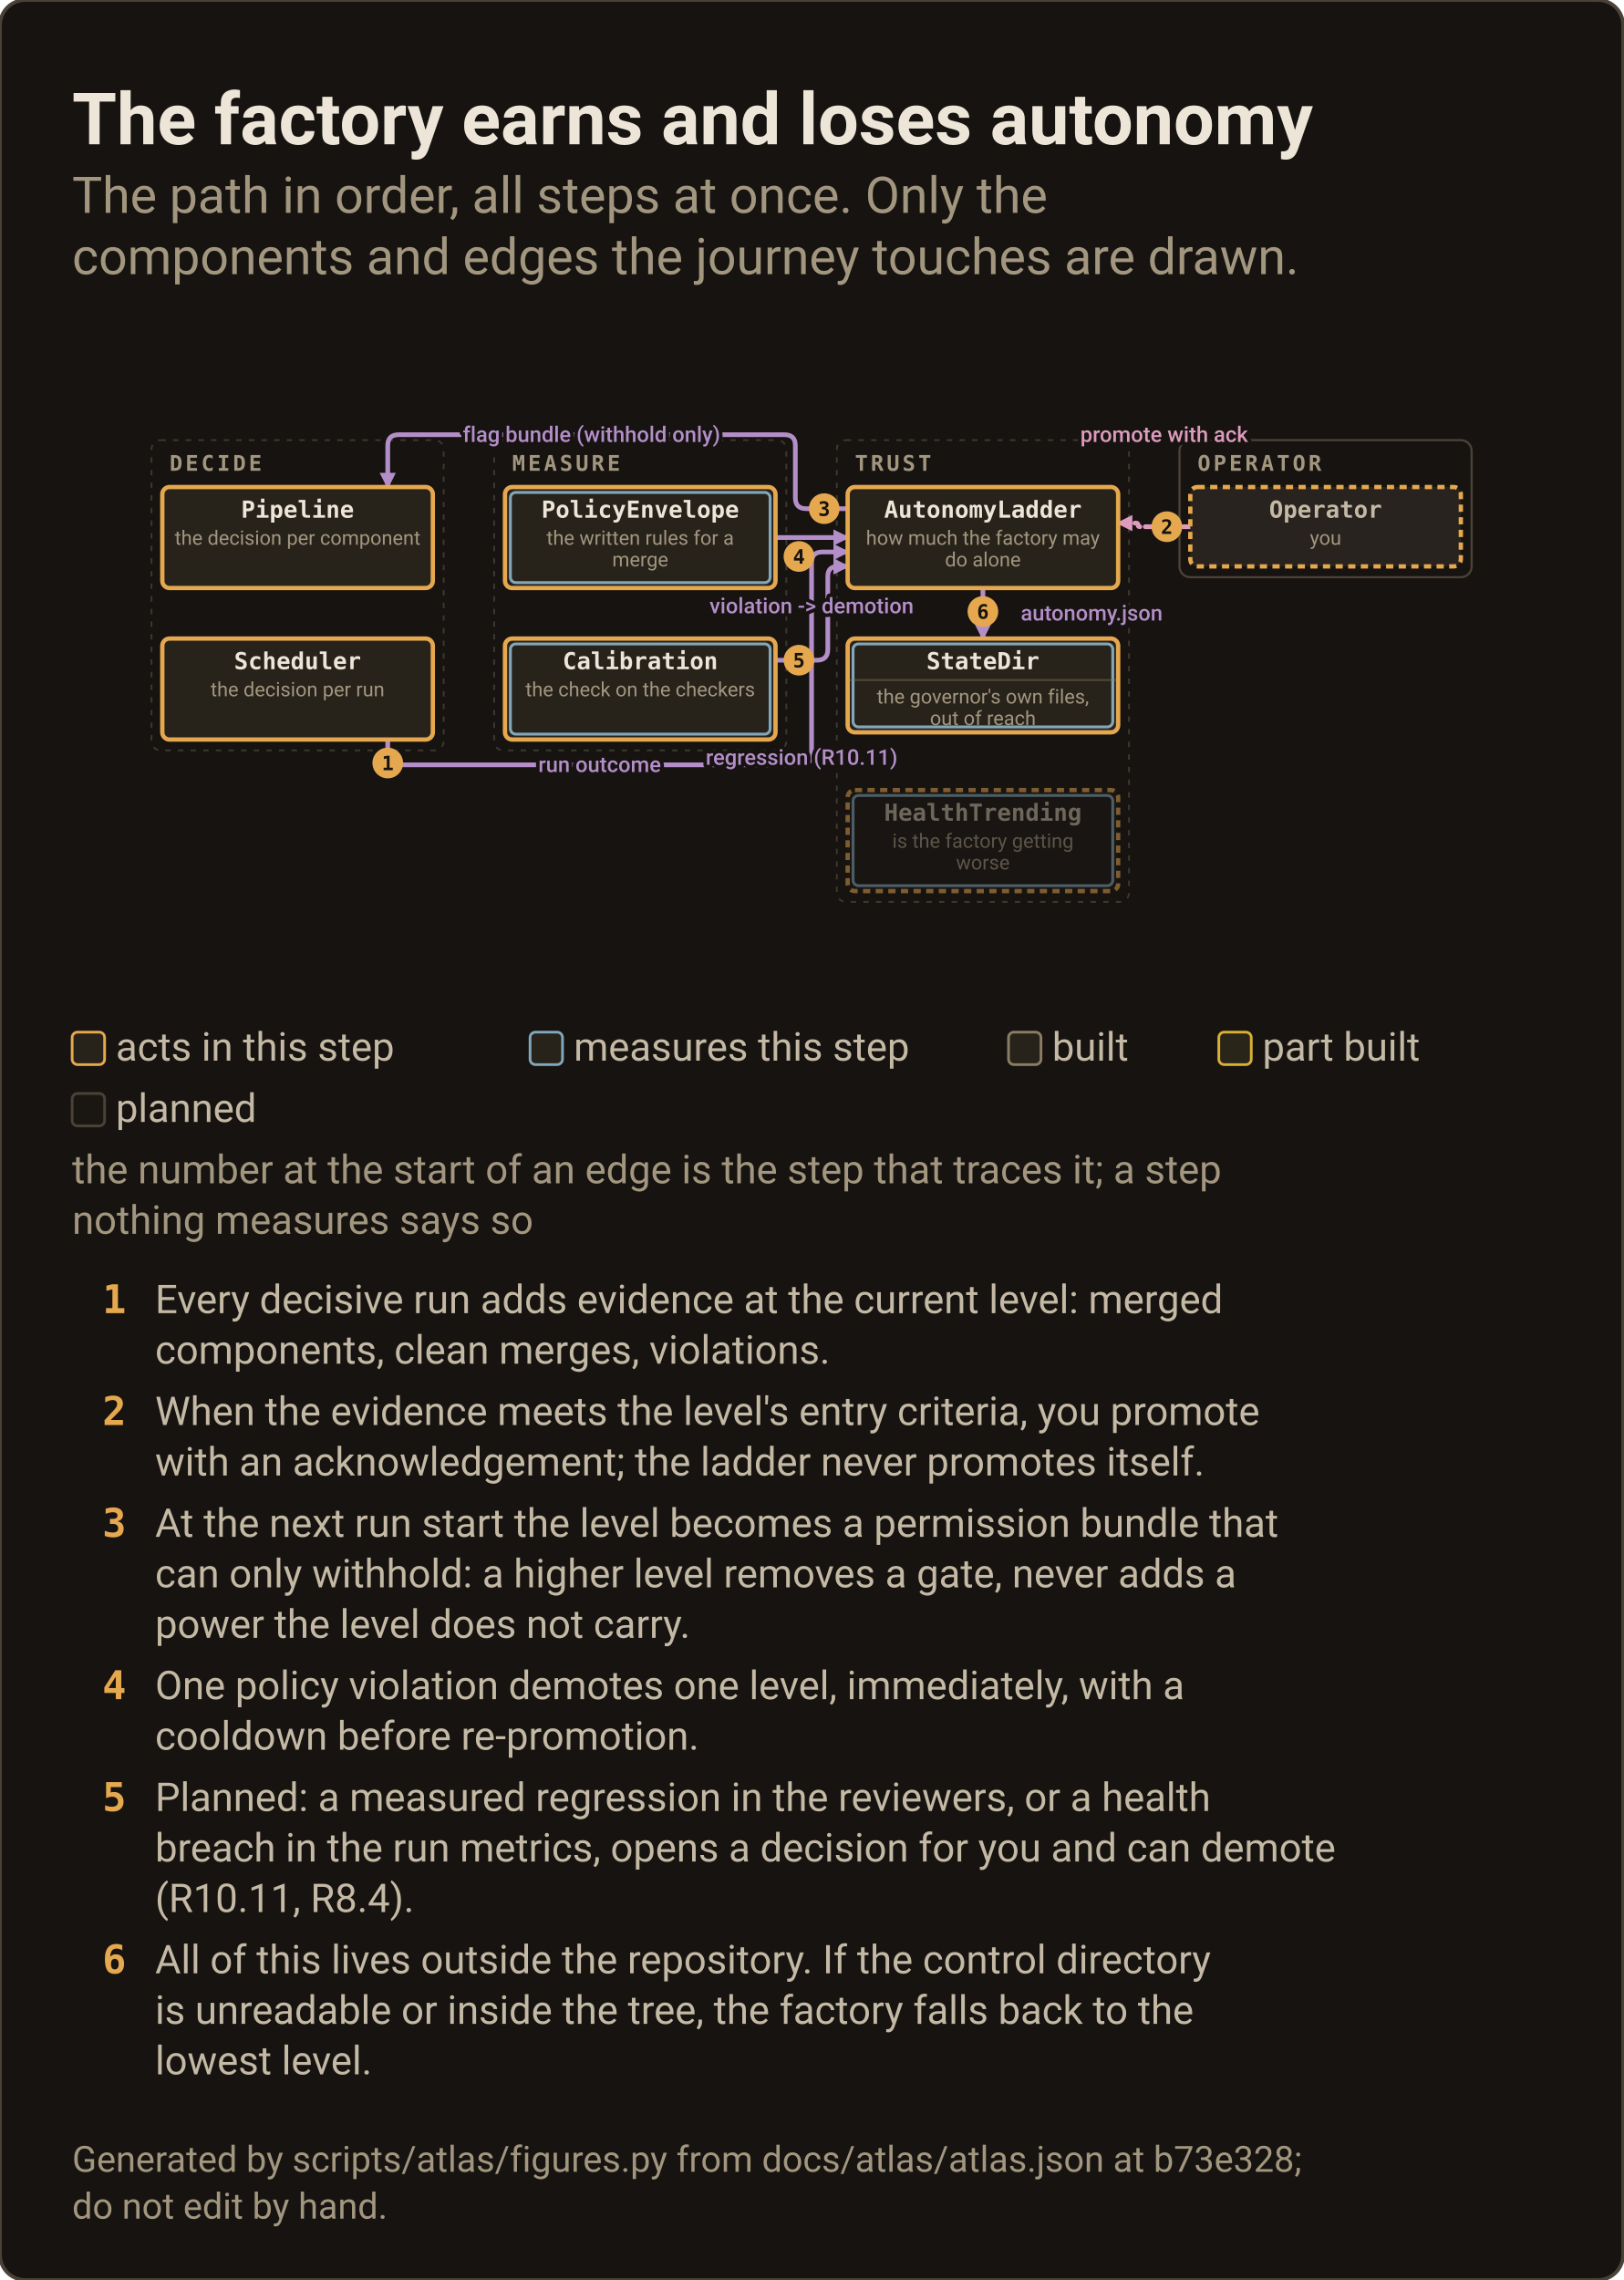
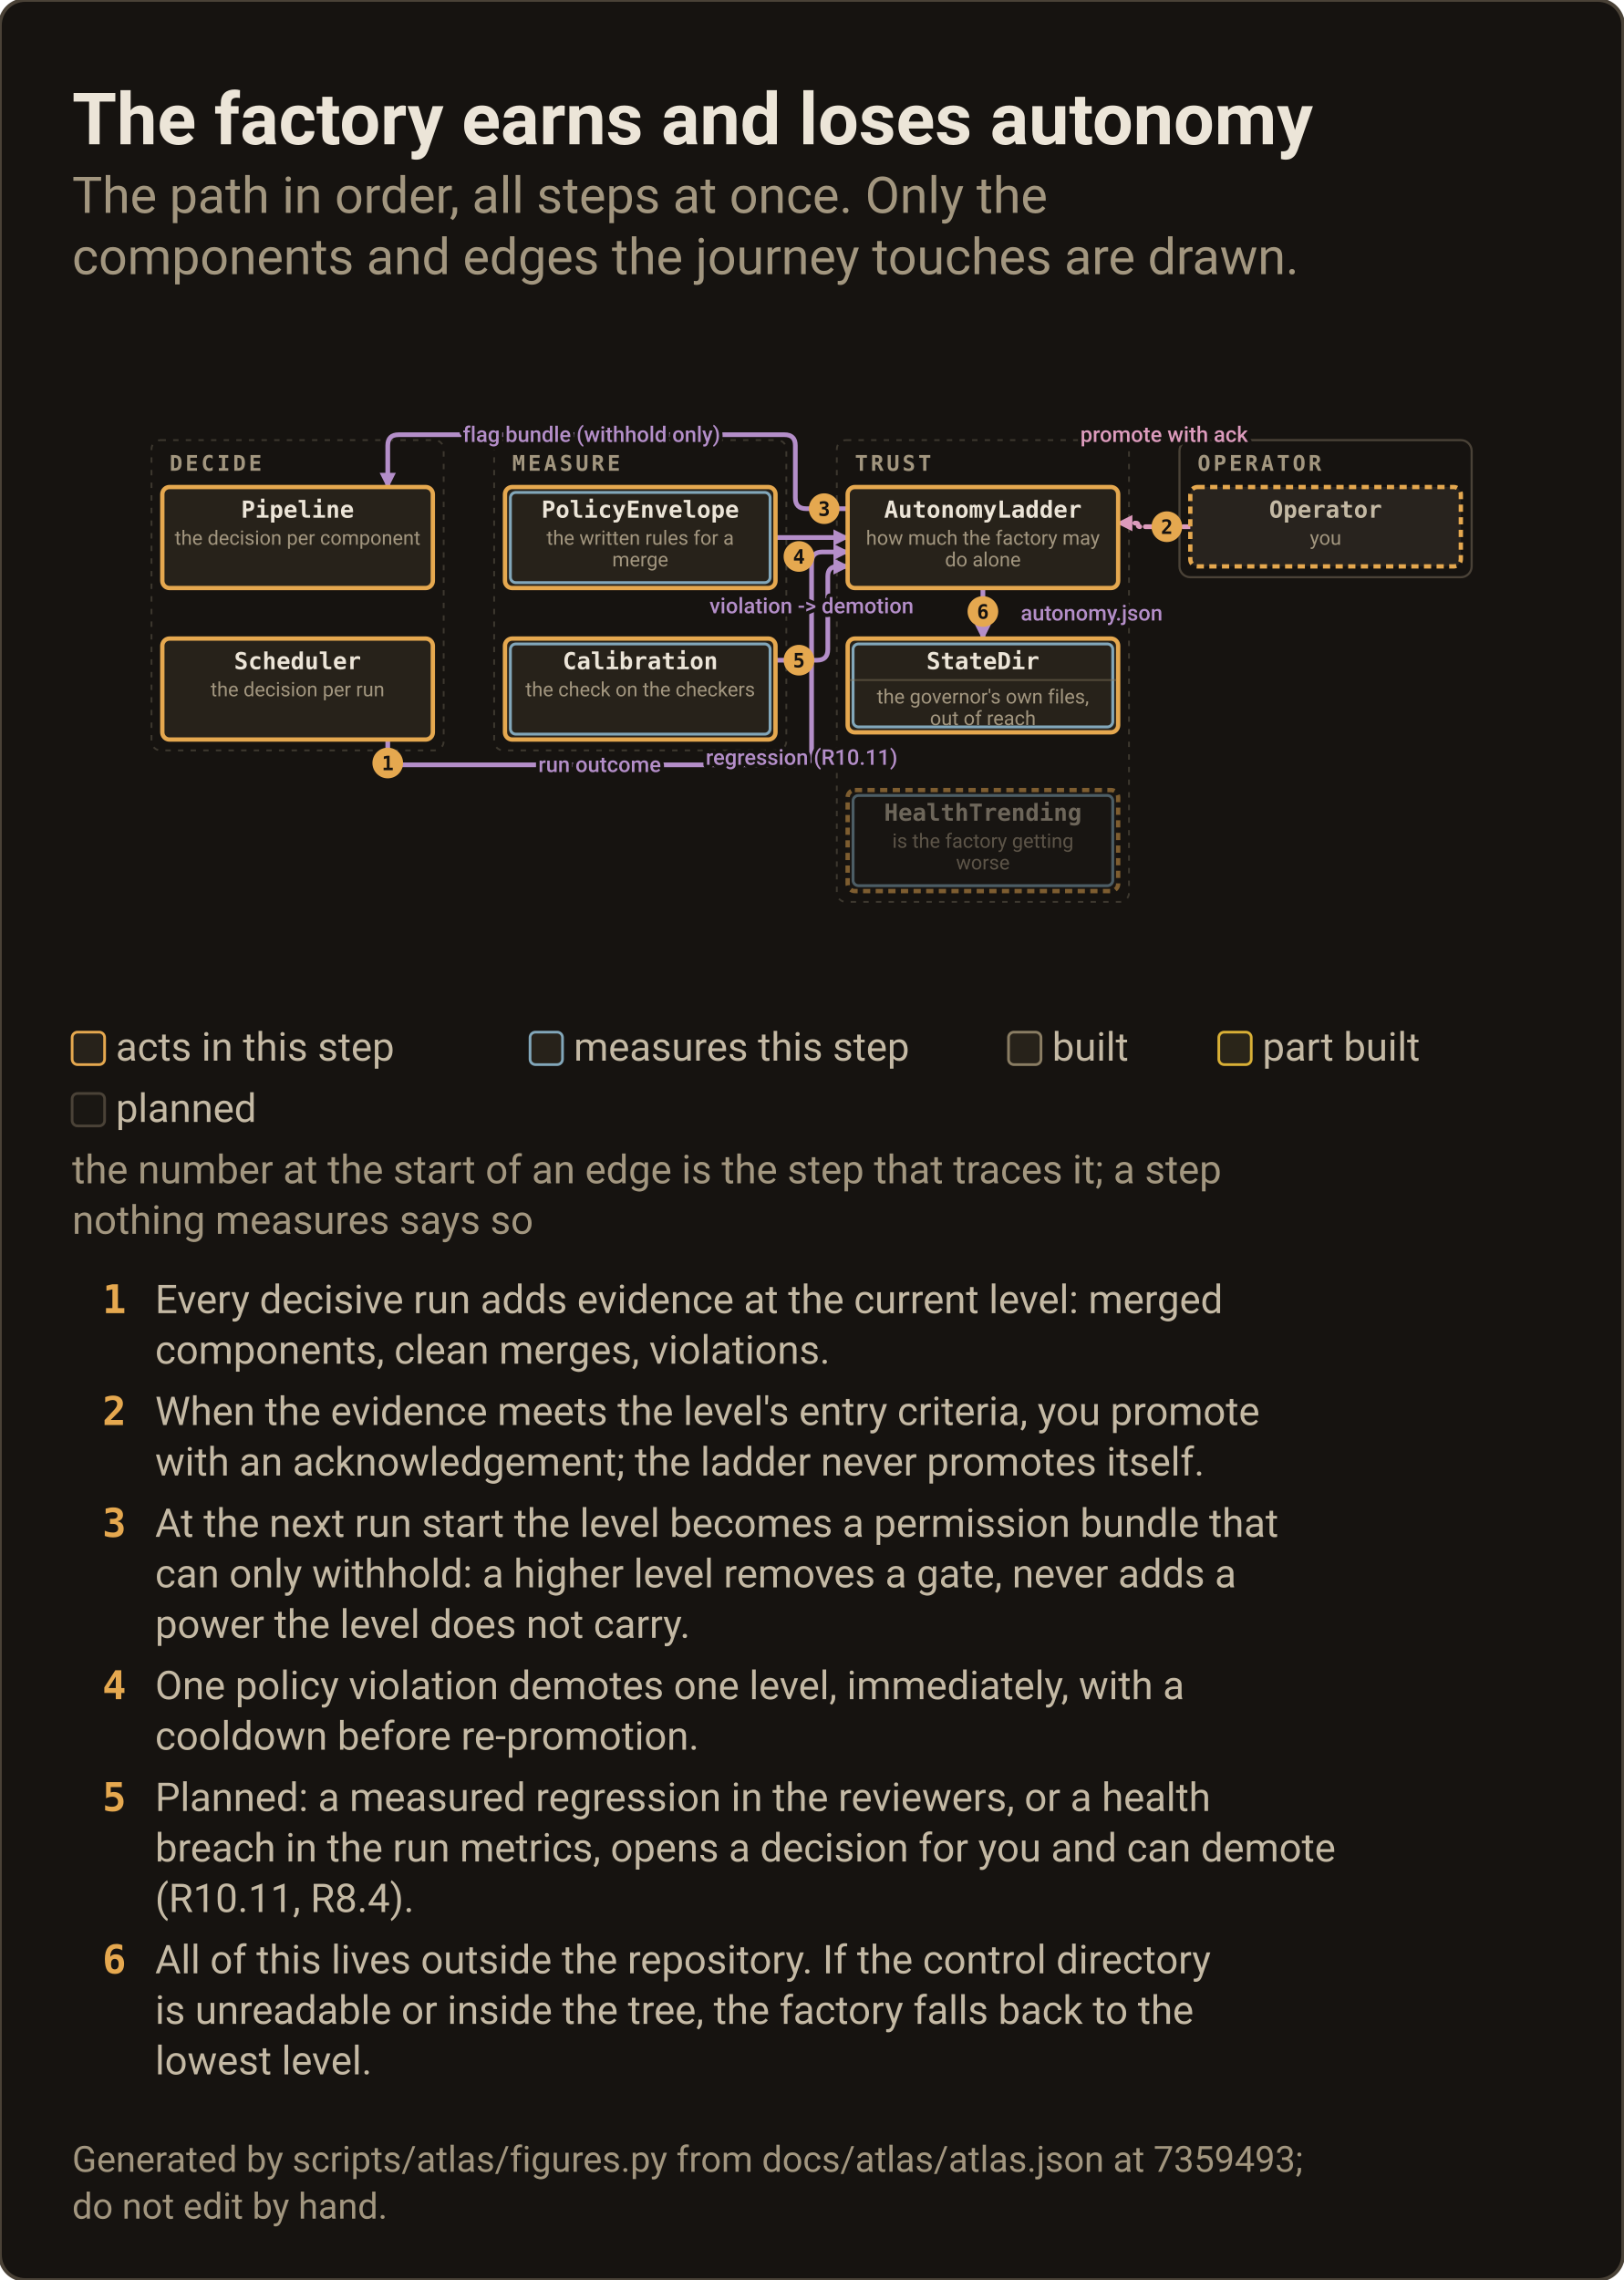
<svg xmlns="http://www.w3.org/2000/svg" width="900" height="1264" viewBox="0 0 900 1264" role="img" aria-label="Journey: The factory earns and loses autonomy">
  <rect x="0" y="0" width="900" height="1264" rx="14" fill="#161310" stroke="#4A4237" stroke-width="2" />
  <text x="40.0" y="80.0" class="c0">The factory earns and loses autonomy</text>
  <text x="40.0" y="118.0" class="c1">The path in order, all steps at once. Only the</text>
  <text x="40.0" y="152.0" class="c1">components and edges the journey touches are drawn.</text>
  <svg id="map" x="76.0" y="170.0" width="748" height="380" viewBox="0 0 748 380" overflow="visible">
    <defs>
      <marker id="map-m-work" viewBox="0 0 8 8" refX="7" refY="4" markerUnits="userSpaceOnUse" markerWidth="9" markerHeight="9" orient="auto-start-reverse">
        <path d="M0,0 L8,4 L0,8 z" fill="#D9CDB2" />
      </marker>
      <marker id="map-m-measure" viewBox="0 0 8 8" refX="7" refY="4" markerUnits="userSpaceOnUse" markerWidth="9" markerHeight="9" orient="auto-start-reverse">
        <path d="M0,0 L8,4 L0,8 z" fill="#82A7BA" />
      </marker>
      <marker id="map-m-feedback" viewBox="0 0 8 8" refX="7" refY="4" markerUnits="userSpaceOnUse" markerWidth="9" markerHeight="9" orient="auto-start-reverse">
        <path d="M0,0 L8,4 L0,8 z" fill="#E39A86" />
      </marker>
      <marker id="map-m-operator" viewBox="0 0 8 8" refX="7" refY="4" markerUnits="userSpaceOnUse" markerWidth="9" markerHeight="9" orient="auto-start-reverse">
        <path d="M0,0 L8,4 L0,8 z" fill="#DD9BBD" />
      </marker>
      <marker id="map-m-trust" viewBox="0 0 8 8" refX="7" refY="4" markerUnits="userSpaceOnUse" markerWidth="9" markerHeight="9" orient="auto-start-reverse">
        <path d="M0,0 L8,4 L0,8 z" fill="#B48EC9" />
      </marker>
      <marker id="map-m-learn" viewBox="0 0 8 8" refX="7" refY="4" markerUnits="userSpaceOnUse" markerWidth="9" markerHeight="9" orient="auto-start-reverse">
        <path d="M0,0 L8,4 L0,8 z" fill="#86C9A9" />
      </marker>
      <marker id="map-m-record" viewBox="0 0 8 8" refX="7" refY="4" markerUnits="userSpaceOnUse" markerWidth="9" markerHeight="9" orient="auto-start-reverse">
        <path d="M0,0 L8,4 L0,8 z" fill="#B7C27C" />
      </marker>
      <marker id="map-m-change" viewBox="0 0 8 8" refX="7" refY="4" markerUnits="userSpaceOnUse" markerWidth="9" markerHeight="9" orient="auto-start-reverse">
        <path d="M0,0 L8,4 L0,8 z" fill="#E26D5A" />
      </marker>
      <marker id="map-m-reach" viewBox="0 0 8 8" refX="7" refY="4" markerUnits="userSpaceOnUse" markerWidth="9" markerHeight="9" orient="auto-start-reverse">
        <path d="M0,0 L8,4 L0,8 z" fill="#E5A84F" />
      </marker>
    </defs>
    <style>#map .node.quiet{opacity:.42}#map .node.planned{opacity:.5}#map .node.planned.quiet{opacity:.3}#map .node.meas .node__box{stroke:#82A7BA;stroke-width:2.2}#map .node.acts .node__box{stroke:#E5A84F;stroke-width:2.4}#map .node__ring{display:none;fill:none;stroke:#82A7BA;stroke-width:1.6}#map .node.meas .node__ring{display:inline}#map .flow.planned{opacity:.35}#map .flowlbl.planned{opacity:.5}#map .flow.off,#map .flowlbl.off{display:none}#map .flow.hot{opacity:1;stroke-opacity:1;stroke-width:2.6}#map .flowlbl.hot{opacity:1}</style>
    <rect x="8.0" y="74.0" width="162.0" height="172.0" rx="5" fill="none" stroke="#A2967F" stroke-opacity=".28" stroke-width="1" stroke-dasharray="3 4" />
    <text x="18.0" y="91.0" class="t3">DECIDE</text>
    <rect x="198.0" y="74.0" width="162.0" height="172.0" rx="5" fill="none" stroke="#A2967F" stroke-opacity=".28" stroke-width="1" stroke-dasharray="3 4" />
    <text x="208.0" y="91.0" class="t3">MEASURE</text>
    <rect x="388.0" y="74.0" width="162.0" height="256.0" rx="5" fill="none" stroke="#A2967F" stroke-opacity=".28" stroke-width="1" stroke-dasharray="3 4" />
    <text x="398.0" y="91.0" class="t3">TRUST</text>
    <rect x="578.0" y="74.0" width="162.0" height="76.0" rx="6" fill="none" stroke="#4A4237" stroke-width="1.2" />
    <text x="588.0" y="91.0" class="t3">OPERATOR</text>
    <g data-layer="flow">
      <path id="map-f48" class="flow trust hot" data-edge="48" data-from="Scheduler" data-to="AutonomyLadder" data-art="run outcome" data-kind="trust" data-layer="trust" d="M 139.0 240.0 L 139.0 248.0 Q 139.0 254.0 145.0 254.0 L 368.0 254.0 Q 374.0 254.0 374.0 248.0 L 374.0 142.0 Q 374.0 136.0 380.0 136.0 L 394.0 136.0" fill="none" stroke="#B48EC9" stroke-opacity="0.82" stroke-width="1.2" stroke-linecap="round" marker-end="url(#map-m-trust)" />
      <path id="map-f67" class="flow trust planned hot" data-edge="67" data-from="Operator" data-to="AutonomyLadder" data-art="promote with ack" data-kind="trust" data-layer="operator" d="M 584.0 122.0 L 556.0 122.0 Q 555.0 122.0 555.0 121.0 L 555.0 121.0 Q 555.0 120.0 554.0 120.0 L 544.0 120.0" fill="none" stroke="#DD9BBD" stroke-opacity="0.82" stroke-width="1.2" stroke-dasharray="4 3" stroke-linecap="round" marker-end="url(#map-m-operator)" />
      <path id="map-f49" class="flow trust hot" data-edge="49" data-from="AutonomyLadder" data-to="Pipeline" data-art="flag bundle (withhold only)" data-kind="trust" data-layer="trust" d="M 394.0 112.0 L 371.0 112.0 Q 365.0 112.0 365.0 106.0 L 365.0 77.0 Q 365.0 71.0 359.0 71.0 L 145.0 71.0 Q 139.0 71.0 139.0 77.0 L 139.0 100.0" fill="none" stroke="#B48EC9" stroke-opacity="0.82" stroke-width="1.2" stroke-linecap="round" marker-end="url(#map-m-trust)" />
      <path id="map-f50" class="flow trust hot" data-edge="50" data-from="PolicyEnvelope" data-to="AutonomyLadder" data-art="violation -&gt; demotion" data-kind="trust" data-layer="trust" d="M 354.0 128.0 L 394.0 128.0" fill="none" stroke="#B48EC9" stroke-opacity="0.82" stroke-width="1.2" stroke-linecap="round" marker-end="url(#map-m-trust)" />
      <path id="map-f51" class="flow trust hot" data-edge="51" data-from="Calibration" data-to="AutonomyLadder" data-art="regression (R10.11)" data-kind="trust" data-layer="trust" d="M 354.0 196.0 L 377.0 196.0 Q 383.0 196.0 383.0 190.0 L 383.0 149.5 Q 383.0 144.0 388.5 144.0 L 394.0 144.0" fill="none" stroke="#B48EC9" stroke-opacity="0.82" stroke-width="1.2" stroke-linecap="round" marker-end="url(#map-m-trust)" />
      <path id="map-f52" class="flow trust hot" data-edge="52" data-from="AutonomyLadder" data-to="StateDir" data-art="autonomy.json" data-kind="trust" data-layer="trust" d="M 469.0 156.0 L 469.0 184.0" fill="none" stroke="#B48EC9" stroke-opacity="0.82" stroke-width="1.2" stroke-linecap="round" marker-end="url(#map-m-trust)" />
    </g>
    <g class="node built acts meas" data-id="PolicyEnvelope" data-kind="component" data-state="built" data-region="measure" role="button" tabindex="0" aria-label="PolicyEnvelope, the written rules for a merge, built">
      <rect class="node__box" x="204.0" y="100.0" width="150.0" height="56.0" rx="4.0" fill="#27221A" stroke="#8A7D63" stroke-width="1.1" />
      <rect class="node__ring" x="207.0" y="103.0" width="144.0" height="50.0" rx="3.0" />
      <text x="279.0" y="117.0" class="t4">PolicyEnvelope</text>
      <g data-layer="job">
        <text x="279.0" y="132.0" class="t5">the written rules for a</text>
        <text x="279.0" y="144.0" class="t5">merge</text>
      </g>
    </g>
    <g class="node built acts meas" data-id="Calibration" data-kind="component" data-state="built" data-region="measure" role="button" tabindex="0" aria-label="Calibration, the check on the checkers, built">
      <rect class="node__box" x="204.0" y="184.0" width="150.0" height="56.0" rx="4.0" fill="#27221A" stroke="#8A7D63" stroke-width="1.1" />
      <rect class="node__ring" x="207.0" y="187.0" width="144.0" height="50.0" rx="3.0" />
      <text x="279.0" y="201.0" class="t4">Calibration</text>
      <g data-layer="job">
        <text x="279.0" y="216.0" class="t5">the check on the checkers</text>
      </g>
    </g>
    <g class="node built acts" data-id="Pipeline" data-kind="component" data-state="built" data-region="decide" role="button" tabindex="0" aria-label="Pipeline, the decision per component, built">
      <rect class="node__box" x="14.0" y="100.0" width="150.0" height="56.0" rx="4.0" fill="#27221A" stroke="#8A7D63" stroke-width="1.1" />
      <rect class="node__ring" x="17.0" y="103.0" width="144.0" height="50.0" rx="3.0" />
      <text x="89.0" y="117.0" class="t4">Pipeline</text>
      <g data-layer="job">
        <text x="89.0" y="132.0" class="t5">the decision per component</text>
      </g>
    </g>
    <g class="node built acts" data-id="Scheduler" data-kind="component" data-state="built" data-region="decide" role="button" tabindex="0" aria-label="Scheduler, the decision per run, built">
      <rect class="node__box" x="14.0" y="184.0" width="150.0" height="56.0" rx="4.0" fill="#27221A" stroke="#8A7D63" stroke-width="1.1" />
      <rect class="node__ring" x="17.0" y="187.0" width="144.0" height="50.0" rx="3.0" />
      <text x="89.0" y="201.0" class="t4">Scheduler</text>
      <g data-layer="job">
        <text x="89.0" y="216.0" class="t5">the decision per run</text>
      </g>
    </g>
    <g class="node built acts" data-id="AutonomyLadder" data-kind="component" data-state="built" data-region="trust" role="button" tabindex="0" aria-label="AutonomyLadder, how much the factory may do alone, built">
      <rect class="node__box" x="394.0" y="100.0" width="150.0" height="56.0" rx="4.0" fill="#27221A" stroke="#8A7D63" stroke-width="1.1" />
      <rect class="node__ring" x="397.0" y="103.0" width="144.0" height="50.0" rx="3.0" />
      <text x="469.0" y="117.0" class="t4">AutonomyLadder</text>
      <g data-layer="job">
        <text x="469.0" y="132.0" class="t5">how much the factory may</text>
        <text x="469.0" y="144.0" class="t5">do alone</text>
      </g>
    </g>
    <g class="node built acts meas" data-id="StateDir" data-kind="store" data-state="built" data-region="trust" role="button" tabindex="0" aria-label="StateDir, the governor's own files, out of reach, built">
      <rect class="node__box" x="394.0" y="184.0" width="150.0" height="52.0" rx="4.0" fill="#27221A" stroke="#8A7D63" stroke-width="1.1" />
      <rect class="node__ring" x="397.0" y="187.0" width="144.0" height="46.0" rx="3.0" />
      <text x="469.0" y="201.0" class="t4">StateDir</text>
      <line x1="395.0" y1="207.0" x2="543.0" y2="207.0" stroke="#8A7D63" stroke-opacity=".45" stroke-width="1" />
      <g data-layer="job">
        <text x="469.0" y="220.0" class="t5">the governor's own files,</text>
        <text x="469.0" y="232.0" class="t5">out of reach</text>
      </g>
    </g>
    <g class="node planned acts meas" data-id="HealthTrending" data-kind="component" data-state="planned" data-region="trust" role="button" tabindex="0" aria-label="HealthTrending, is the factory getting worse, planned">
      <rect class="node__box" x="394.0" y="268.0" width="150.0" height="56.0" rx="4.0" fill="#1A1713" stroke="#4A4237" stroke-width="1.1" stroke-dasharray="4 3" />
      <rect class="node__ring" x="397.0" y="271.0" width="144.0" height="50.0" rx="3.0" />
      <text x="469.0" y="285.0" class="t6">HealthTrending</text>
      <g data-layer="job">
        <text x="469.0" y="300.0" class="t5">is the factory getting</text>
        <text x="469.0" y="312.0" class="t5">worse</text>
      </g>
    </g>
    <g class="node actor acts" data-id="Operator" data-kind="actor" data-state="planned" data-region="operator" role="button" tabindex="0" aria-label="Operator, you, outside">
      <rect class="node__box" x="584.0" y="100.0" width="150.0" height="44.0" rx="4.0" fill="#28231E" stroke="#A2967F" stroke-width="1.1" stroke-dasharray="4 3" />
      <rect class="node__ring" x="587.0" y="103.0" width="144.0" height="38.0" rx="3.0" />
      <text x="659.0" y="117.0" class="t6">Operator</text>
      <g data-layer="job">
        <text x="659.0" y="132.0" class="t5">you</text>
      </g>
    </g>
    <g data-layer="flow">
      <g class="flowlbl trust hot" data-edge="48" data-from="Scheduler" data-to="AutonomyLadder" data-layer="trust">
        <text x="256.5" y="258.0" class="t1">run outcome</text>
      </g>
      <g class="flowlbl trust planned hot" data-edge="67" data-from="Operator" data-to="AutonomyLadder" data-layer="operator">
        <text x="569.5" y="75.0" class="t2">promote with ack</text>
      </g>
      <g class="flowlbl trust hot" data-edge="49" data-from="AutonomyLadder" data-to="Pipeline" data-layer="trust">
        <text x="252.0" y="75.0" class="t1">flag bundle (withhold only)</text>
      </g>
      <g class="flowlbl trust hot" data-edge="50" data-from="PolicyEnvelope" data-to="AutonomyLadder" data-layer="trust">
        <text x="374.0" y="170.0" class="t1">violation -&gt; demotion</text>
      </g>
      <g class="flowlbl trust hot" data-edge="51" data-from="Calibration" data-to="AutonomyLadder" data-layer="trust">
        <text x="368.5" y="254.0" class="t1">regression (R10.11)</text>
      </g>
      <g class="flowlbl trust hot" data-edge="52" data-from="AutonomyLadder" data-to="StateDir" data-layer="trust">
        <text x="529.3" y="174.0" class="t1">autonomy.json</text>
      </g>
    </g>
    <g data-layer="steps">
      <g class="step" data-edge="48">
        <circle cx="139.0" cy="253.0" r="8.5" fill="#E5A84F" />
        <text x="139.0" y="257.0" class="t0">1</text>
      </g>
      <g class="step" data-edge="67">
        <circle cx="571.0" cy="122.0" r="8.5" fill="#E5A84F" />
        <text x="571.0" y="126.0" class="t0">2</text>
      </g>
      <g class="step" data-edge="49">
        <circle cx="381.0" cy="112.0" r="8.5" fill="#E5A84F" />
        <text x="381.0" y="116.0" class="t0">3</text>
      </g>
      <g class="step" data-edge="50">
        <circle cx="367.0" cy="138.5" r="8.5" fill="#E5A84F" />
        <text x="367.0" y="142.5" class="t0">4</text>
      </g>
      <g class="step" data-edge="51">
        <circle cx="367.0" cy="196.0" r="8.5" fill="#E5A84F" />
        <text x="367.0" y="200.0" class="t0">5</text>
      </g>
      <g class="step" data-edge="52">
        <circle cx="469.0" cy="169.0" r="8.5" fill="#E5A84F" />
        <text x="469.0" y="173.0" class="t0">6</text>
      </g>
    </g>
    <style>#map .t0{font-family:ui-monospace,"SF Mono",SFMono-Regular,"JetBrains Mono",Menlo,Consolas,monospace;font-size:11.0px;font-weight:700;fill:#161310;text-anchor:middle}#map .t1{font-family:ui-sans-serif,system-ui,-apple-system,"SF Pro Text","Segoe UI",Roboto,"Helvetica Neue",Arial,sans-serif;font-size:12.0px;font-weight:500;fill:#B48EC9;text-anchor:middle;paint-order:stroke;stroke:#161310;stroke-width:4;stroke-linejoin:round}#map .t2{font-family:ui-sans-serif,system-ui,-apple-system,"SF Pro Text","Segoe UI",Roboto,"Helvetica Neue",Arial,sans-serif;font-size:12.0px;font-weight:500;fill:#DD9BBD;text-anchor:middle;paint-order:stroke;stroke:#161310;stroke-width:4;stroke-linejoin:round}#map .t3{font-family:ui-monospace,"SF Mono",SFMono-Regular,"JetBrains Mono",Menlo,Consolas,monospace;font-size:12.0px;font-weight:600;fill:#A2967F;text-anchor:start;letter-spacing:.13em}#map .t4{font-family:ui-monospace,"SF Mono",SFMono-Regular,"JetBrains Mono",Menlo,Consolas,monospace;font-size:13.0px;font-weight:600;fill:#ECE5D8;text-anchor:middle}#map .t5{font-family:ui-sans-serif,system-ui,-apple-system,"SF Pro Text","Segoe UI",Roboto,"Helvetica Neue",Arial,sans-serif;font-size:11.0px;font-weight:400;fill:#A2967F;text-anchor:middle}#map .t6{font-family:ui-monospace,"SF Mono",SFMono-Regular,"JetBrains Mono",Menlo,Consolas,monospace;font-size:13.0px;font-weight:600;fill:#C4B9A4;text-anchor:middle}</style>
  </svg>
  <rect x="40.0" y="572.2" width="18" height="18" rx="3" fill="#27221A" stroke="#E5A84F" stroke-width="1.5" />
  <text x="64.2" y="588.0" class="c2">acts in this step</text>
  <rect x="293.9" y="572.2" width="18" height="18" rx="3" fill="#27221A" stroke="#82A7BA" stroke-width="1.5" />
  <text x="318.1" y="588.0" class="c2">measures this step</text>
  <rect x="559.2" y="572.2" width="18" height="18" rx="3" fill="#27221A" stroke="#8A7D63" stroke-width="1.5" />
  <text x="583.4" y="588.0" class="c2">built</text>
  <rect x="675.8" y="572.2" width="18" height="18" rx="3" fill="#2A2519" stroke="#D9B036" stroke-width="1.5" />
  <text x="700.0" y="588.0" class="c2">part built</text>
  <rect x="40.0" y="606.2" width="18" height="18" rx="3" fill="#1A1713" stroke="#4A4237" stroke-width="1.5" />
  <text x="64.2" y="622.0" class="c2">planned</text>
  <text x="40.0" y="656.0" class="c3">the number at the start of an edge is the step that traces it; a step</text>
  <text x="40.0" y="684.0" class="c3">nothing measures says so</text>
  <text x="70.0" y="728.0" class="c4">1</text>
  <text x="86.0" y="728.0" class="c2">Every decisive run adds evidence at the current level: merged</text>
  <text x="86.0" y="756.0" class="c2">components, clean merges, violations.</text>
  <text x="70.0" y="790.0" class="c4">2</text>
  <text x="86.0" y="790.0" class="c2">When the evidence meets the level's entry criteria, you promote</text>
  <text x="86.0" y="818.0" class="c2">with an acknowledgement; the ladder never promotes itself.</text>
  <text x="70.0" y="852.0" class="c4">3</text>
  <text x="86.0" y="852.0" class="c2">At the next run start the level becomes a permission bundle that</text>
  <text x="86.0" y="880.0" class="c2">can only withhold: a higher level removes a gate, never adds a</text>
  <text x="86.0" y="908.0" class="c2">power the level does not carry.</text>
  <text x="70.0" y="942.0" class="c4">4</text>
  <text x="86.0" y="942.0" class="c2">One policy violation demotes one level, immediately, with a</text>
  <text x="86.0" y="970.0" class="c2">cooldown before re-promotion.</text>
  <text x="70.0" y="1004.0" class="c4">5</text>
  <text x="86.0" y="1004.0" class="c2">Planned: a measured regression in the reviewers, or a health</text>
  <text x="86.0" y="1032.0" class="c2">breach in the run metrics, opens a decision for you and can demote</text>
  <text x="86.0" y="1060.0" class="c2">(R10.11, R8.4).</text>
  <text x="70.0" y="1094.0" class="c4">6</text>
  <text x="86.0" y="1094.0" class="c2">All of this lives outside the repository. If the control directory</text>
  <text x="86.0" y="1122.0" class="c2">is unreadable or inside the tree, the factory falls back to the</text>
  <text x="86.0" y="1150.0" class="c2">lowest level.</text>
-   <text x="40.0" y="1204.0" class="c5">Generated by scripts/atlas/figures.py from docs/atlas/atlas.json at b73e328;</text>
+   <text x="40.0" y="1204.0" class="c5">Generated by scripts/atlas/figures.py from docs/atlas/atlas.json at 7359493;</text>
  <text x="40.0" y="1230.0" class="c5">do not edit by hand.</text>
  <style>.c0{font-family:ui-sans-serif,system-ui,-apple-system,"SF Pro Text","Segoe UI",Roboto,"Helvetica Neue",Arial,sans-serif;font-size:40.0px;font-weight:600;fill:#ECE5D8;text-anchor:start}.c1{font-family:ui-sans-serif,system-ui,-apple-system,"SF Pro Text","Segoe UI",Roboto,"Helvetica Neue",Arial,sans-serif;font-size:28.0px;font-weight:400;fill:#A2967F;text-anchor:start}.c2{font-family:ui-sans-serif,system-ui,-apple-system,"SF Pro Text","Segoe UI",Roboto,"Helvetica Neue",Arial,sans-serif;font-size:22.0px;font-weight:400;fill:#C4B9A4;text-anchor:start}.c3{font-family:ui-sans-serif,system-ui,-apple-system,"SF Pro Text","Segoe UI",Roboto,"Helvetica Neue",Arial,sans-serif;font-size:22.0px;font-weight:400;fill:#A2967F;text-anchor:start}.c4{font-family:ui-monospace,"SF Mono",SFMono-Regular,"JetBrains Mono",Menlo,Consolas,monospace;font-size:22.0px;font-weight:700;fill:#E5A84F;text-anchor:end}.c5{font-family:ui-sans-serif,system-ui,-apple-system,"SF Pro Text","Segoe UI",Roboto,"Helvetica Neue",Arial,sans-serif;font-size:20.0px;font-weight:400;fill:#A2967F;text-anchor:start}</style>
</svg>
